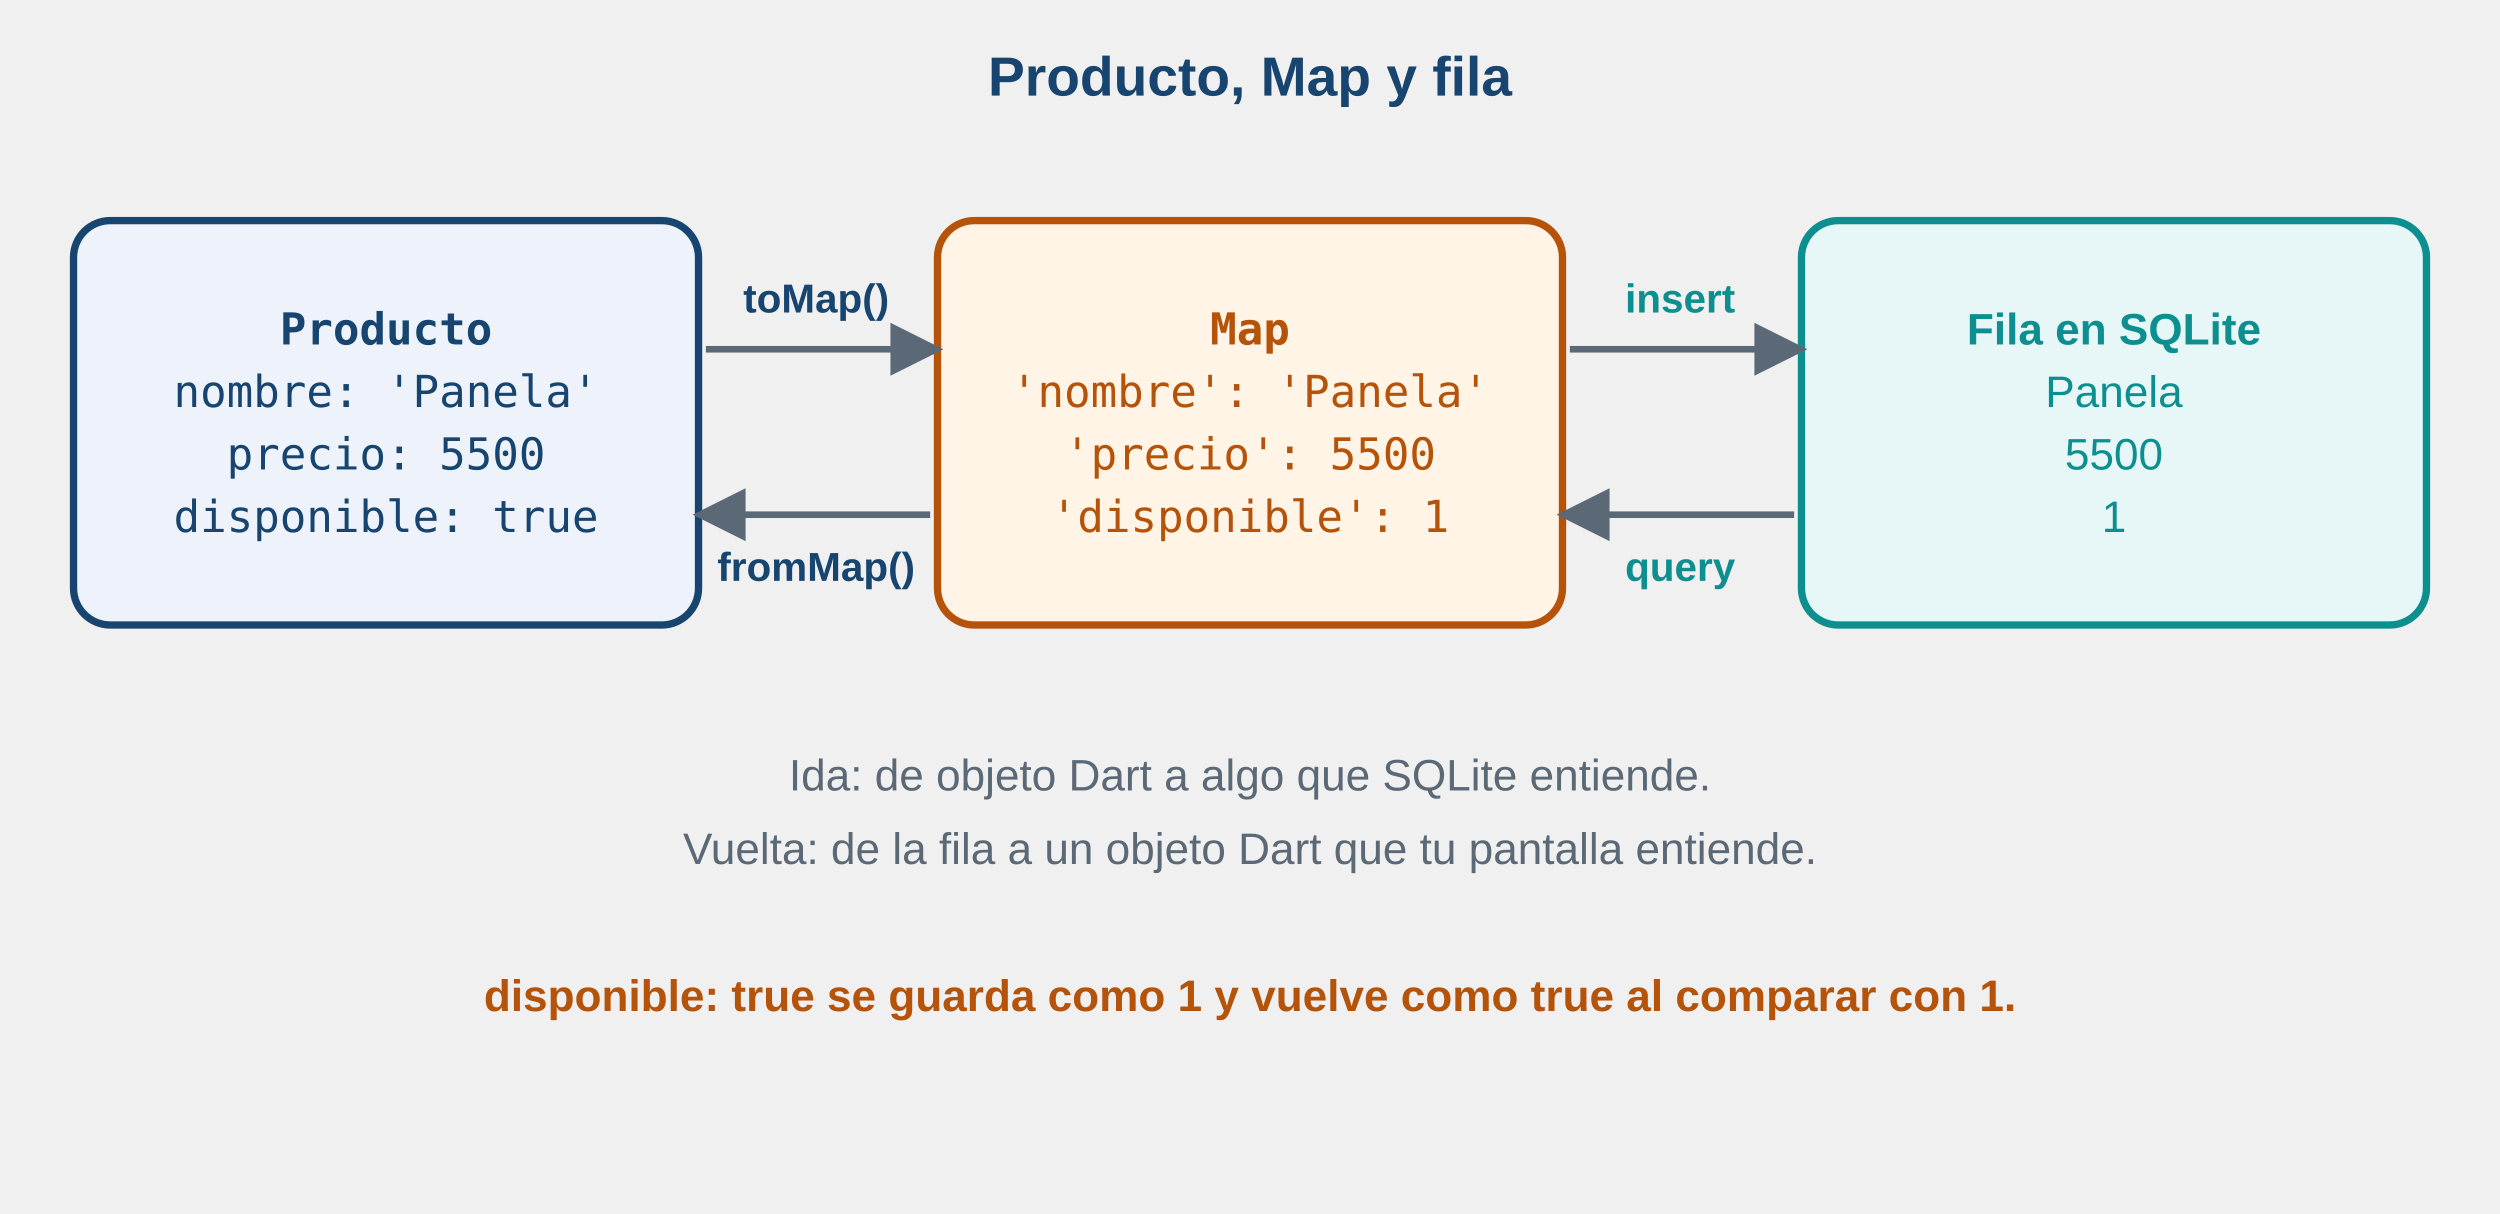
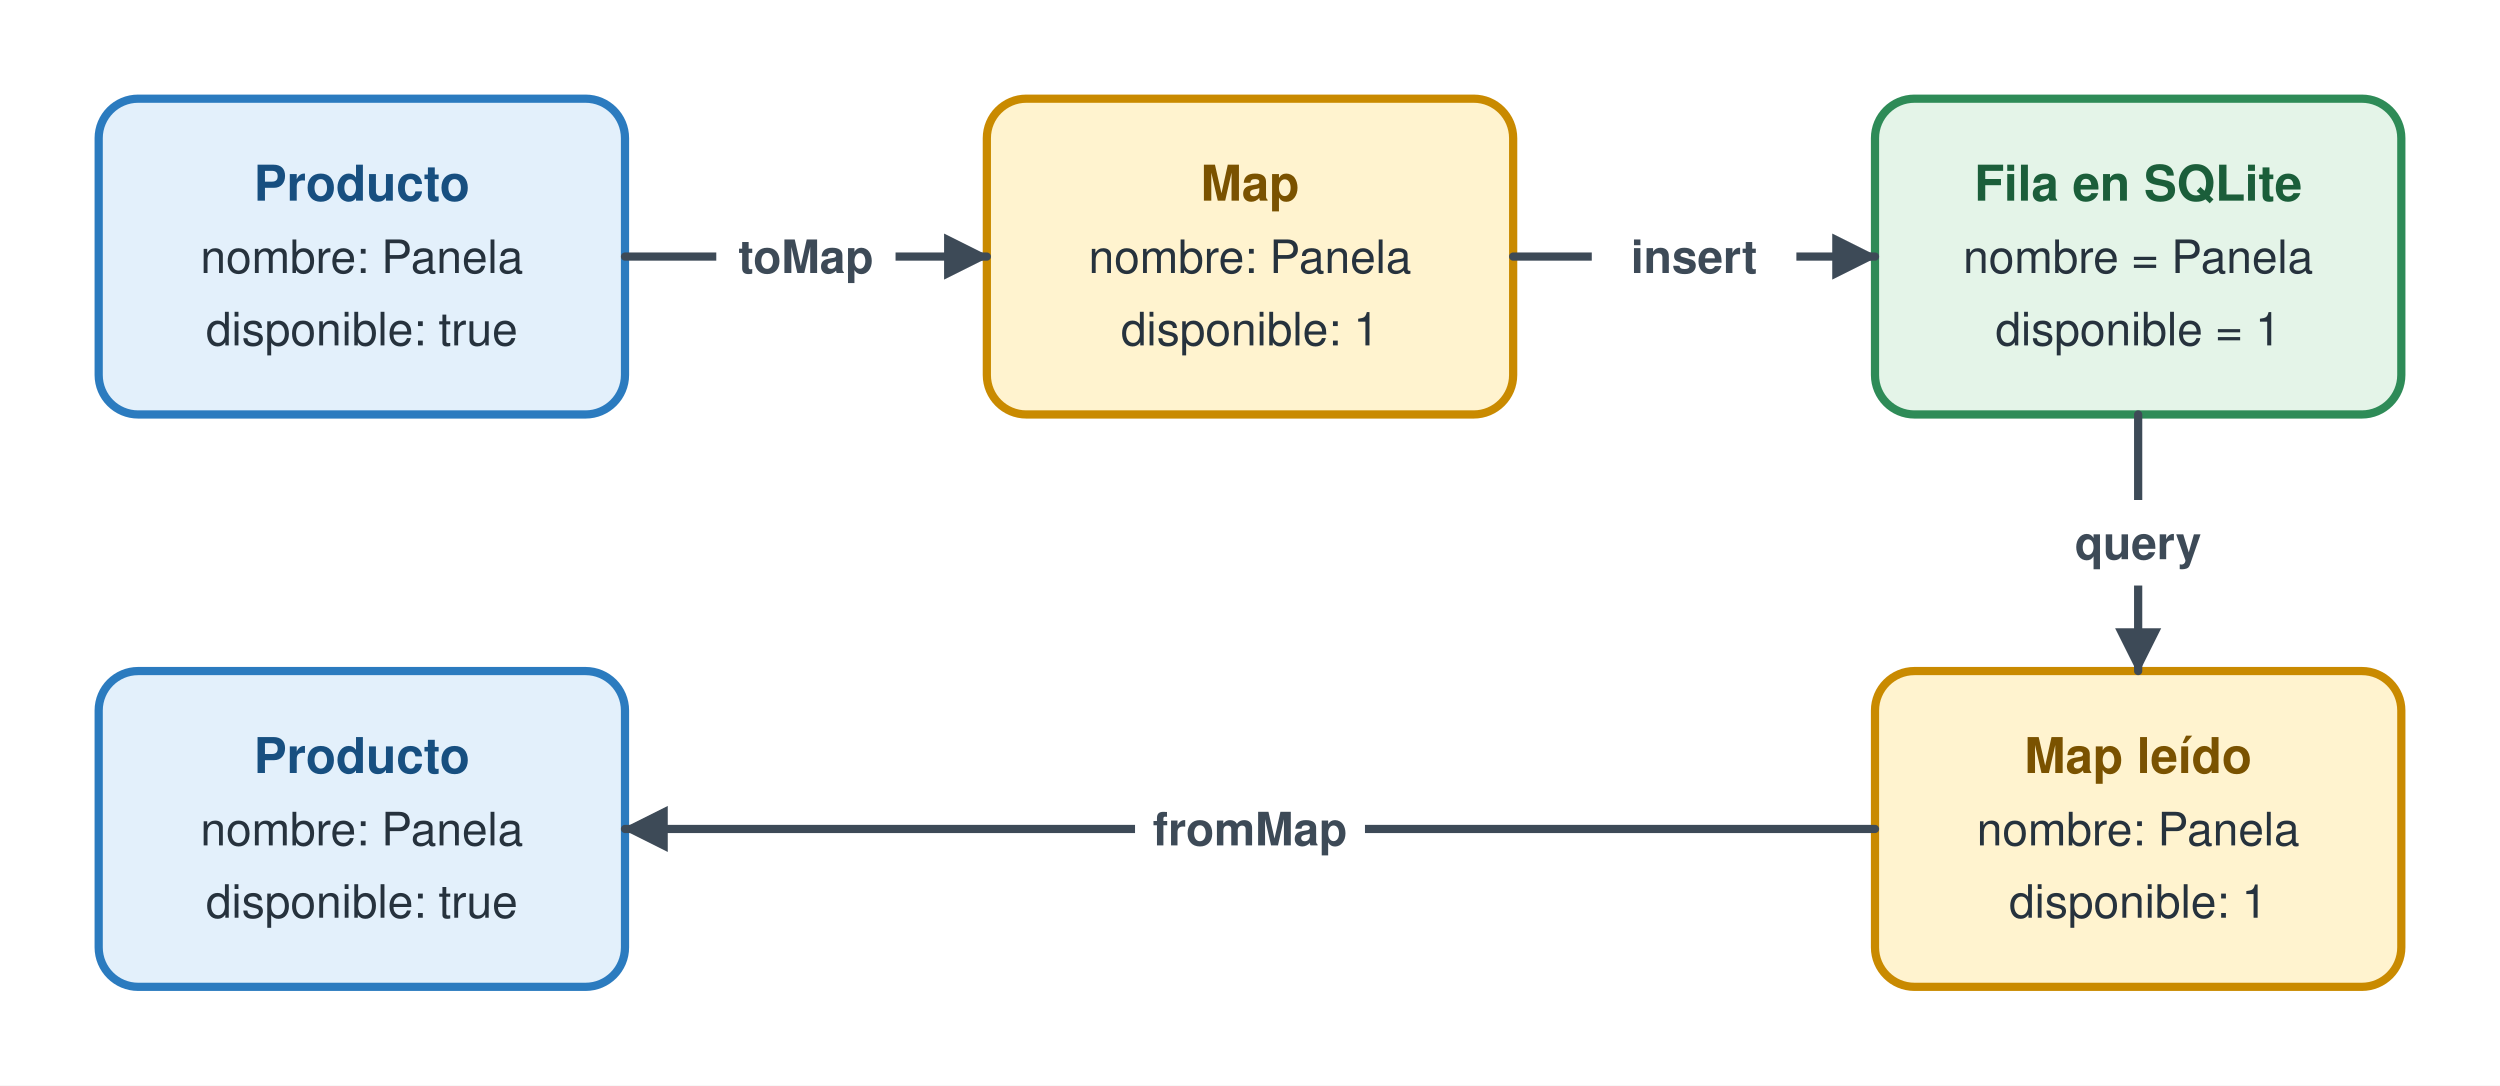
- <svg xmlns="http://www.w3.org/2000/svg" width="680" height="330" viewBox="0 0 680 330" role="img" aria-label="Conversión de Producto a Map con aMapa y a fila de SQLite al guardar, y de la fila a Map y a Producto con deMapa al leer">
+ <svg xmlns="http://www.w3.org/2000/svg" viewBox="0 0 760 330" width="760" height="330">
  <defs>
-     <marker id="a153" markerWidth="8" markerHeight="8" refX="6" refY="4" orient="auto">
-       <path d="M0,0 L8,4 L0,8 z" fill="#5b6876" />
+     <marker id="flecha" viewBox="0 0 14 14" refX="13" refY="7" markerWidth="14" markerHeight="14" markerUnits="userSpaceOnUse" orient="auto">
+       <path d="M0,0 L14,7 L0,14 Z" fill="#3d4a57" />
    </marker>
  </defs>
-   <text x="340.0" y="26" text-anchor="middle" font-family="Segoe UI, Helvetica Neue, Arial, sans-serif" font-size="15" font-weight="700" fill="#17456f">Producto, Map y fila</text>
-   <rect x="20" y="60" width="170" height="110" rx="10" fill="#eef3fb" stroke="#17456f" stroke-width="2" />
-   <text x="105.0" y="93.7" text-anchor="middle" font-family="Consolas, Menlo, DejaVu Sans Mono, monospace" font-size="12" font-weight="700" fill="#17456f">Producto</text>
-   <text x="105.0" y="110.7" text-anchor="middle" font-family="Consolas, Menlo, DejaVu Sans Mono, monospace" font-size="12" fill="#17456f">nombre: 'Panela'</text>
-   <text x="105.0" y="127.7" text-anchor="middle" font-family="Consolas, Menlo, DejaVu Sans Mono, monospace" font-size="12" fill="#17456f">precio: 5500</text>
-   <text x="105.0" y="144.7" text-anchor="middle" font-family="Consolas, Menlo, DejaVu Sans Mono, monospace" font-size="12" fill="#17456f">disponible: true</text>
-   <rect x="255" y="60" width="170" height="110" rx="10" fill="#fff4e5" stroke="#b45309" stroke-width="2" />
-   <text x="340.0" y="93.7" text-anchor="middle" font-family="Consolas, Menlo, DejaVu Sans Mono, monospace" font-size="12" font-weight="700" fill="#b45309">Map</text>
-   <text x="340.0" y="110.7" text-anchor="middle" font-family="Consolas, Menlo, DejaVu Sans Mono, monospace" font-size="12" fill="#b45309">'nombre': 'Panela'</text>
-   <text x="340.0" y="127.7" text-anchor="middle" font-family="Consolas, Menlo, DejaVu Sans Mono, monospace" font-size="12" fill="#b45309">'precio': 5500</text>
-   <text x="340.0" y="144.7" text-anchor="middle" font-family="Consolas, Menlo, DejaVu Sans Mono, monospace" font-size="12" fill="#b45309">'disponible': 1</text>
-   <rect x="490" y="60" width="170" height="110" rx="10" fill="#e7f7f7" stroke="#0e8f8f" stroke-width="2" />
-   <text x="575.0" y="93.7" text-anchor="middle" font-family="Segoe UI, Helvetica Neue, Arial, sans-serif" font-size="12" font-weight="700" fill="#0e8f8f">Fila en SQLite</text>
-   <text x="575.0" y="110.7" text-anchor="middle" font-family="Segoe UI, Helvetica Neue, Arial, sans-serif" font-size="12" fill="#0e8f8f">Panela</text>
-   <text x="575.0" y="127.7" text-anchor="middle" font-family="Segoe UI, Helvetica Neue, Arial, sans-serif" font-size="12" fill="#0e8f8f">5500</text>
-   <text x="575.0" y="144.7" text-anchor="middle" font-family="Segoe UI, Helvetica Neue, Arial, sans-serif" font-size="12" fill="#0e8f8f">1</text>
-   <path d="M 192,95 L 253,95" stroke="#5b6876" stroke-width="1.8" fill="none" marker-end="url(#a153)" />
-   <text x="222" y="85" text-anchor="middle" font-family="Segoe UI, Helvetica Neue, Arial, sans-serif" font-size="11" font-weight="700" fill="#17456f">toMap()</text>
-   <path d="M 427,95 L 488,95" stroke="#5b6876" stroke-width="1.8" fill="none" marker-end="url(#a153)" />
-   <text x="457" y="85" text-anchor="middle" font-family="Segoe UI, Helvetica Neue, Arial, sans-serif" font-size="11" font-weight="700" fill="#0e8f8f">insert</text>
-   <path d="M 488,140 L 427,140" stroke="#5b6876" stroke-width="1.8" fill="none" marker-end="url(#a153)" />
-   <text x="457" y="158" text-anchor="middle" font-family="Segoe UI, Helvetica Neue, Arial, sans-serif" font-size="11" font-weight="700" fill="#0e8f8f">query</text>
-   <path d="M 253,140 L 192,140" stroke="#5b6876" stroke-width="1.8" fill="none" marker-end="url(#a153)" />
-   <text x="222" y="158" text-anchor="middle" font-family="Segoe UI, Helvetica Neue, Arial, sans-serif" font-size="11" font-weight="700" fill="#17456f">fromMap()</text>
-   <text x="340" y="215" text-anchor="middle" font-family="Segoe UI, Helvetica Neue, Arial, sans-serif" font-size="12" fill="#5b6876">Ida: de objeto Dart a algo que SQLite entiende.</text>
-   <text x="340" y="235" text-anchor="middle" font-family="Segoe UI, Helvetica Neue, Arial, sans-serif" font-size="12" fill="#5b6876">Vuelta: de la fila a un objeto Dart que tu pantalla entiende.</text>
-   <text x="340" y="275" text-anchor="middle" font-family="Segoe UI, Helvetica Neue, Arial, sans-serif" font-size="12" font-weight="700" fill="#b45309">disponible: true se guarda como 1 y vuelve como true al comparar con 1.</text>
+   <rect width="760" height="330" fill="#ffffff" />
+   <g data-node="a">
+     <rect x="30" y="30" width="160" height="96" rx="12" ry="12" fill="#e3f0fb" stroke="#2b7bbf" stroke-width="2.5" />
+     <text x="110" y="61" text-anchor="middle" font-family="Helvetica, Arial, sans-serif" font-size="15" font-weight="700" fill="#174f80">Producto</text>
+     <text x="110" y="83" text-anchor="middle" font-family="Helvetica, Arial, sans-serif" font-size="14" fill="#26323d">nombre: Panela</text>
+     <text x="110" y="105" text-anchor="middle" font-family="Helvetica, Arial, sans-serif" font-size="14" fill="#26323d">disponible: true</text>
+   </g>
+   <g data-node="b">
+     <rect x="300" y="30" width="160" height="96" rx="12" ry="12" fill="#fff3cf" stroke="#c98a00" stroke-width="2.5" />
+     <text x="380" y="61" text-anchor="middle" font-family="Helvetica, Arial, sans-serif" font-size="15" font-weight="700" fill="#7a5200">Map</text>
+     <text x="380" y="83" text-anchor="middle" font-family="Helvetica, Arial, sans-serif" font-size="14" fill="#26323d">nombre: Panela</text>
+     <text x="380" y="105" text-anchor="middle" font-family="Helvetica, Arial, sans-serif" font-size="14" fill="#26323d">disponible: 1</text>
+   </g>
+   <g data-node="c">
+     <rect x="570" y="30" width="160" height="96" rx="12" ry="12" fill="#e4f4e8" stroke="#2e8b57" stroke-width="2.5" />
+     <text x="650" y="61" text-anchor="middle" font-family="Helvetica, Arial, sans-serif" font-size="15" font-weight="700" fill="#1b5e3a">Fila en SQLite</text>
+     <text x="650" y="83" text-anchor="middle" font-family="Helvetica, Arial, sans-serif" font-size="14" fill="#26323d">nombre = Panela</text>
+     <text x="650" y="105" text-anchor="middle" font-family="Helvetica, Arial, sans-serif" font-size="14" fill="#26323d">disponible = 1</text>
+   </g>
+   <g data-node="d">
+     <rect x="570" y="204" width="160" height="96" rx="12" ry="12" fill="#fff3cf" stroke="#c98a00" stroke-width="2.5" />
+     <text x="650" y="235" text-anchor="middle" font-family="Helvetica, Arial, sans-serif" font-size="15" font-weight="700" fill="#7a5200">Map leído</text>
+     <text x="650" y="257" text-anchor="middle" font-family="Helvetica, Arial, sans-serif" font-size="14" fill="#26323d">nombre: Panela</text>
+     <text x="650" y="279" text-anchor="middle" font-family="Helvetica, Arial, sans-serif" font-size="14" fill="#26323d">disponible: 1</text>
+   </g>
+   <g data-node="f">
+     <rect x="30" y="204" width="160" height="96" rx="12" ry="12" fill="#e3f0fb" stroke="#2b7bbf" stroke-width="2.5" />
+     <text x="110" y="235" text-anchor="middle" font-family="Helvetica, Arial, sans-serif" font-size="15" font-weight="700" fill="#174f80">Producto</text>
+     <text x="110" y="257" text-anchor="middle" font-family="Helvetica, Arial, sans-serif" font-size="14" fill="#26323d">nombre: Panela</text>
+     <text x="110" y="279" text-anchor="middle" font-family="Helvetica, Arial, sans-serif" font-size="14" fill="#26323d">disponible: true</text>
+   </g>
+   <path d="M190,78 L300,78" fill="none" stroke="#3d4a57" stroke-width="2.5" stroke-linecap="round" stroke-linejoin="round" marker-end="url(#flecha)" />
+   <path d="M460,78 L570,78" fill="none" stroke="#3d4a57" stroke-width="2.5" stroke-linecap="round" stroke-linejoin="round" marker-end="url(#flecha)" />
+   <path d="M650,126 L650,204" fill="none" stroke="#3d4a57" stroke-width="2.5" stroke-linecap="round" stroke-linejoin="round" marker-end="url(#flecha)" />
+   <path d="M570,252 L190,252" fill="none" stroke="#3d4a57" stroke-width="2.5" stroke-linecap="round" stroke-linejoin="round" marker-end="url(#flecha)" />
+   <g data-label="toMap">
+     <rect x="217.75" y="65" width="54.5" height="26" rx="5" fill="#ffffff" />
+     <text x="245" y="83" text-anchor="middle" font-family="Helvetica, Arial, sans-serif" font-size="14" font-weight="700" fill="#3d4a57">toMap</text>
+   </g>
+   <g data-label="insert">
+     <rect x="483.9" y="65" width="62.2" height="26" rx="5" fill="#ffffff" />
+     <text x="515" y="83" text-anchor="middle" font-family="Helvetica, Arial, sans-serif" font-size="14" font-weight="700" fill="#3d4a57">insert</text>
+   </g>
+   <g data-label="query">
+     <rect x="622.75" y="152" width="54.5" height="26" rx="5" fill="#ffffff" />
+     <text x="650" y="170" text-anchor="middle" font-family="Helvetica, Arial, sans-serif" font-size="14" font-weight="700" fill="#3d4a57">query</text>
+   </g>
+   <g data-label="fromMap">
+     <rect x="345.05" y="239" width="69.9" height="26" rx="5" fill="#ffffff" />
+     <text x="380" y="257" text-anchor="middle" font-family="Helvetica, Arial, sans-serif" font-size="14" font-weight="700" fill="#3d4a57">fromMap</text>
+   </g>
</svg>
